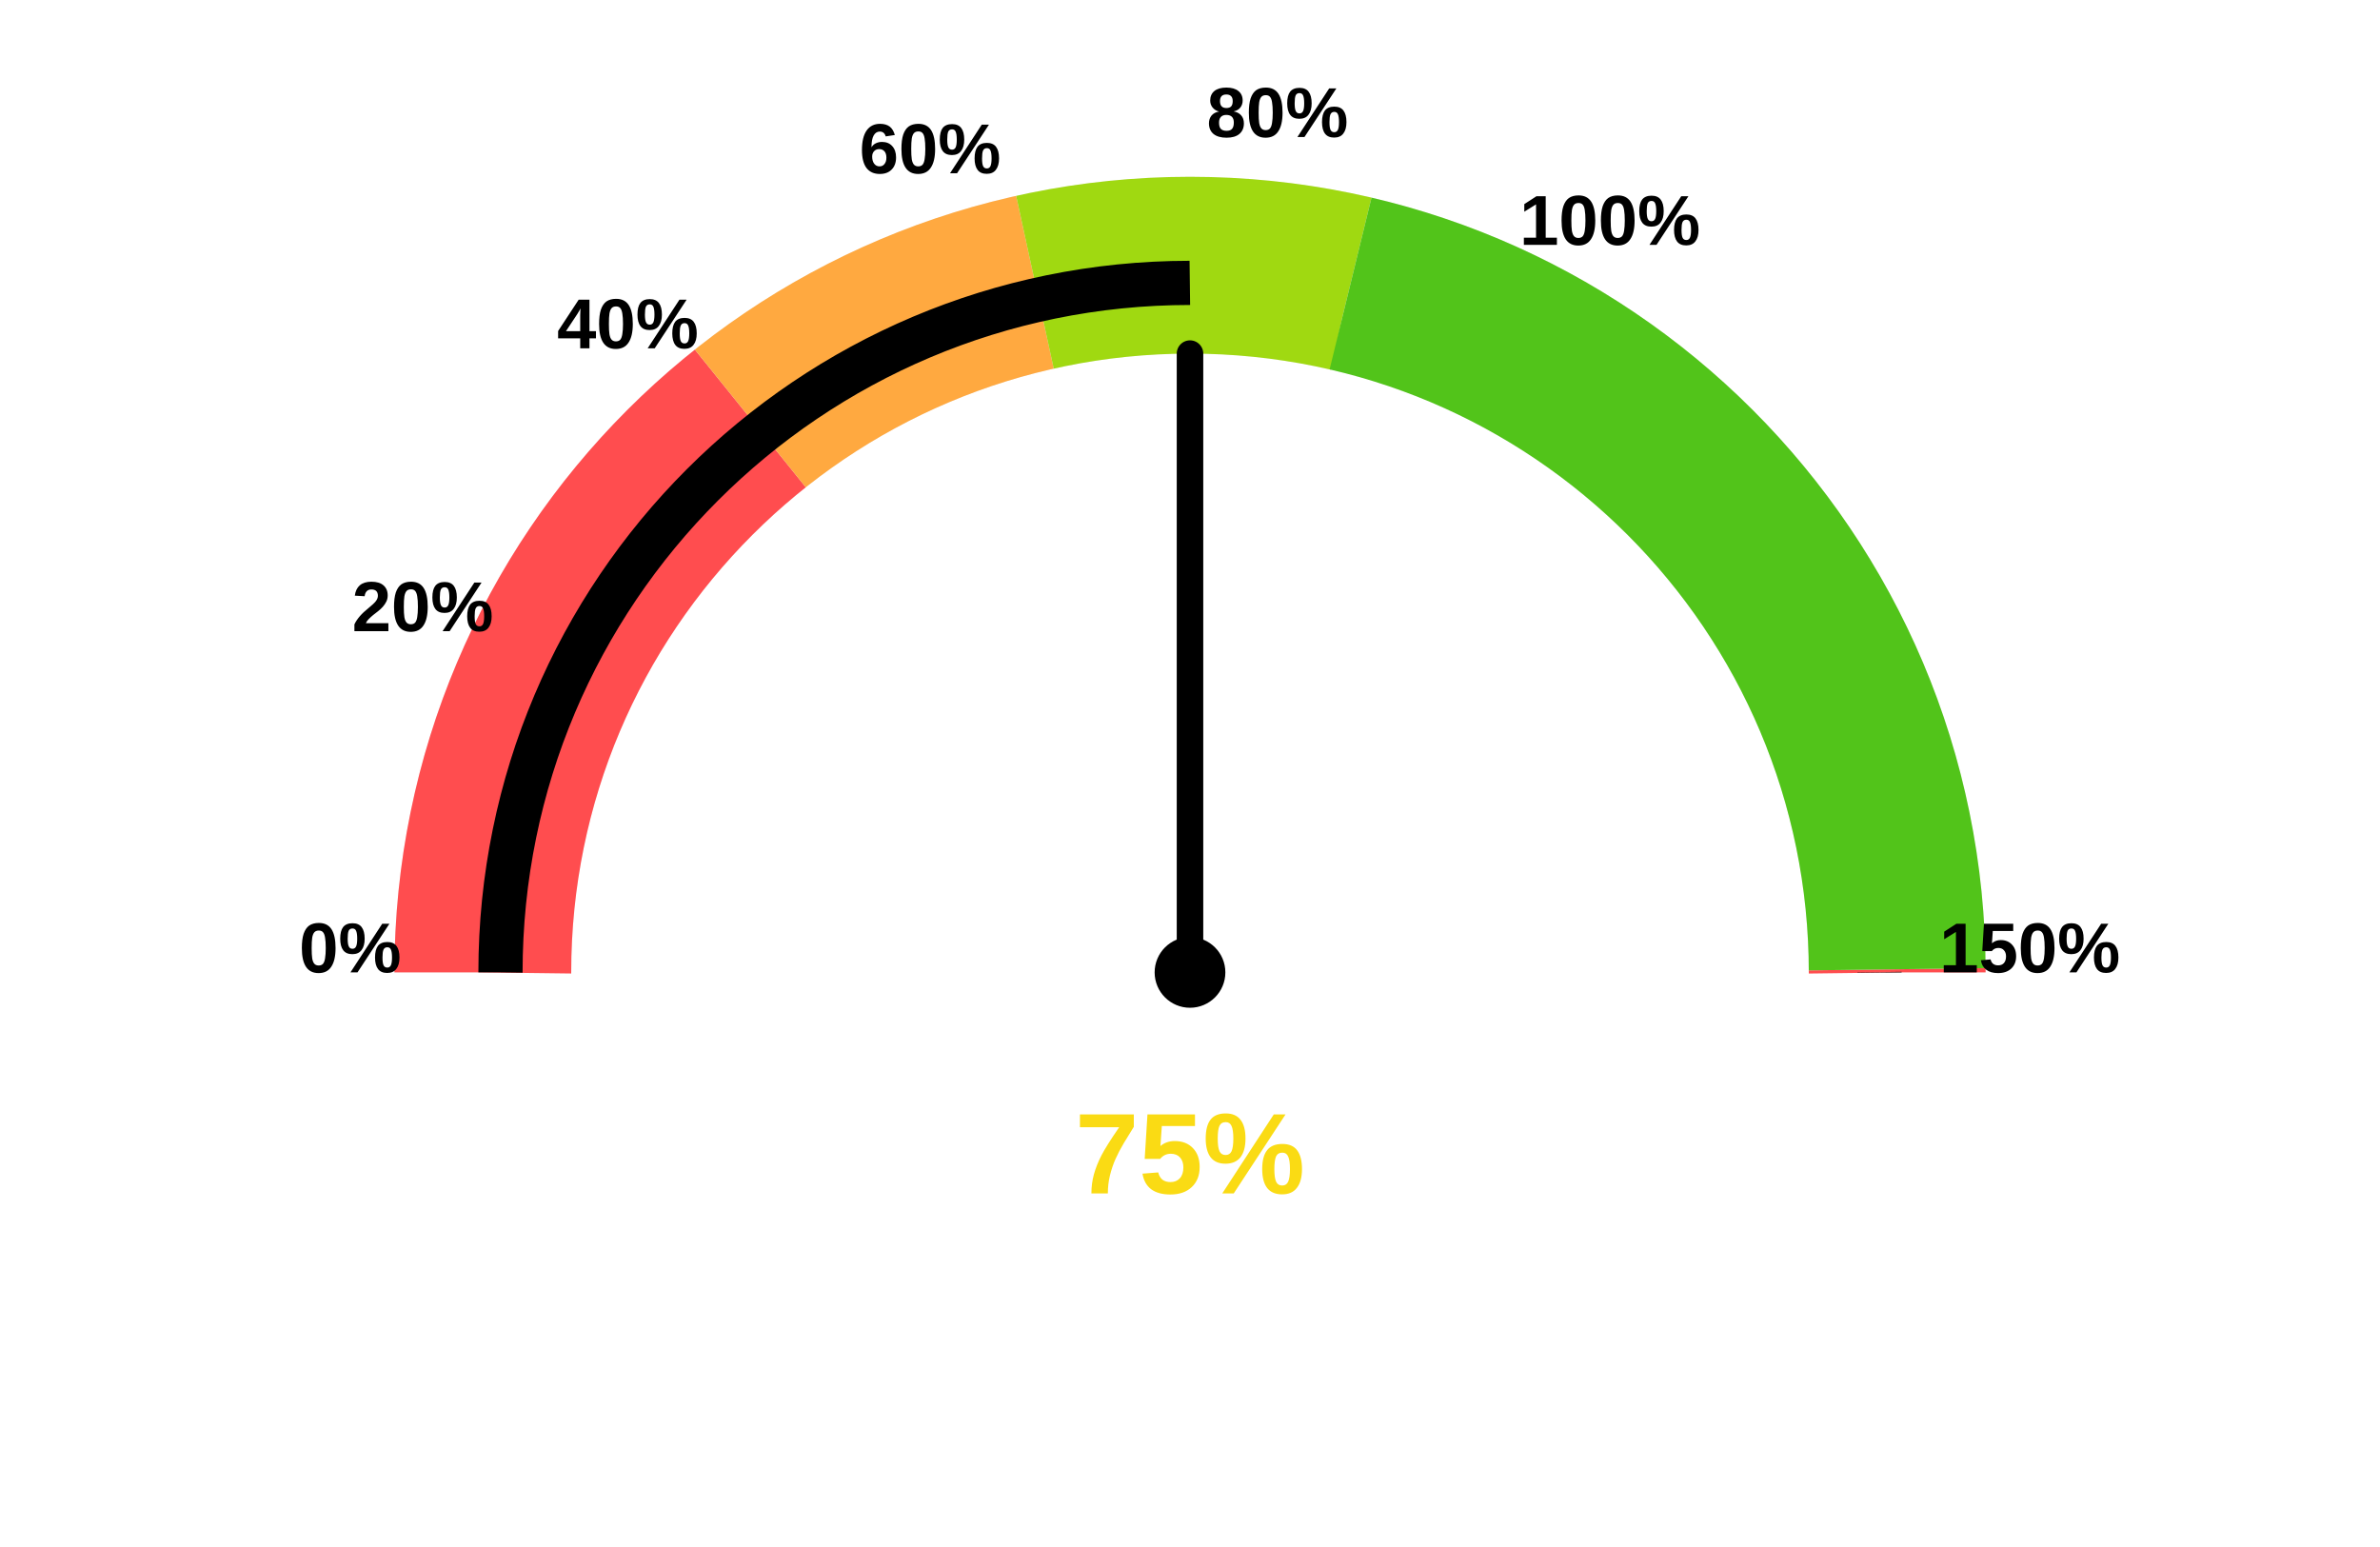
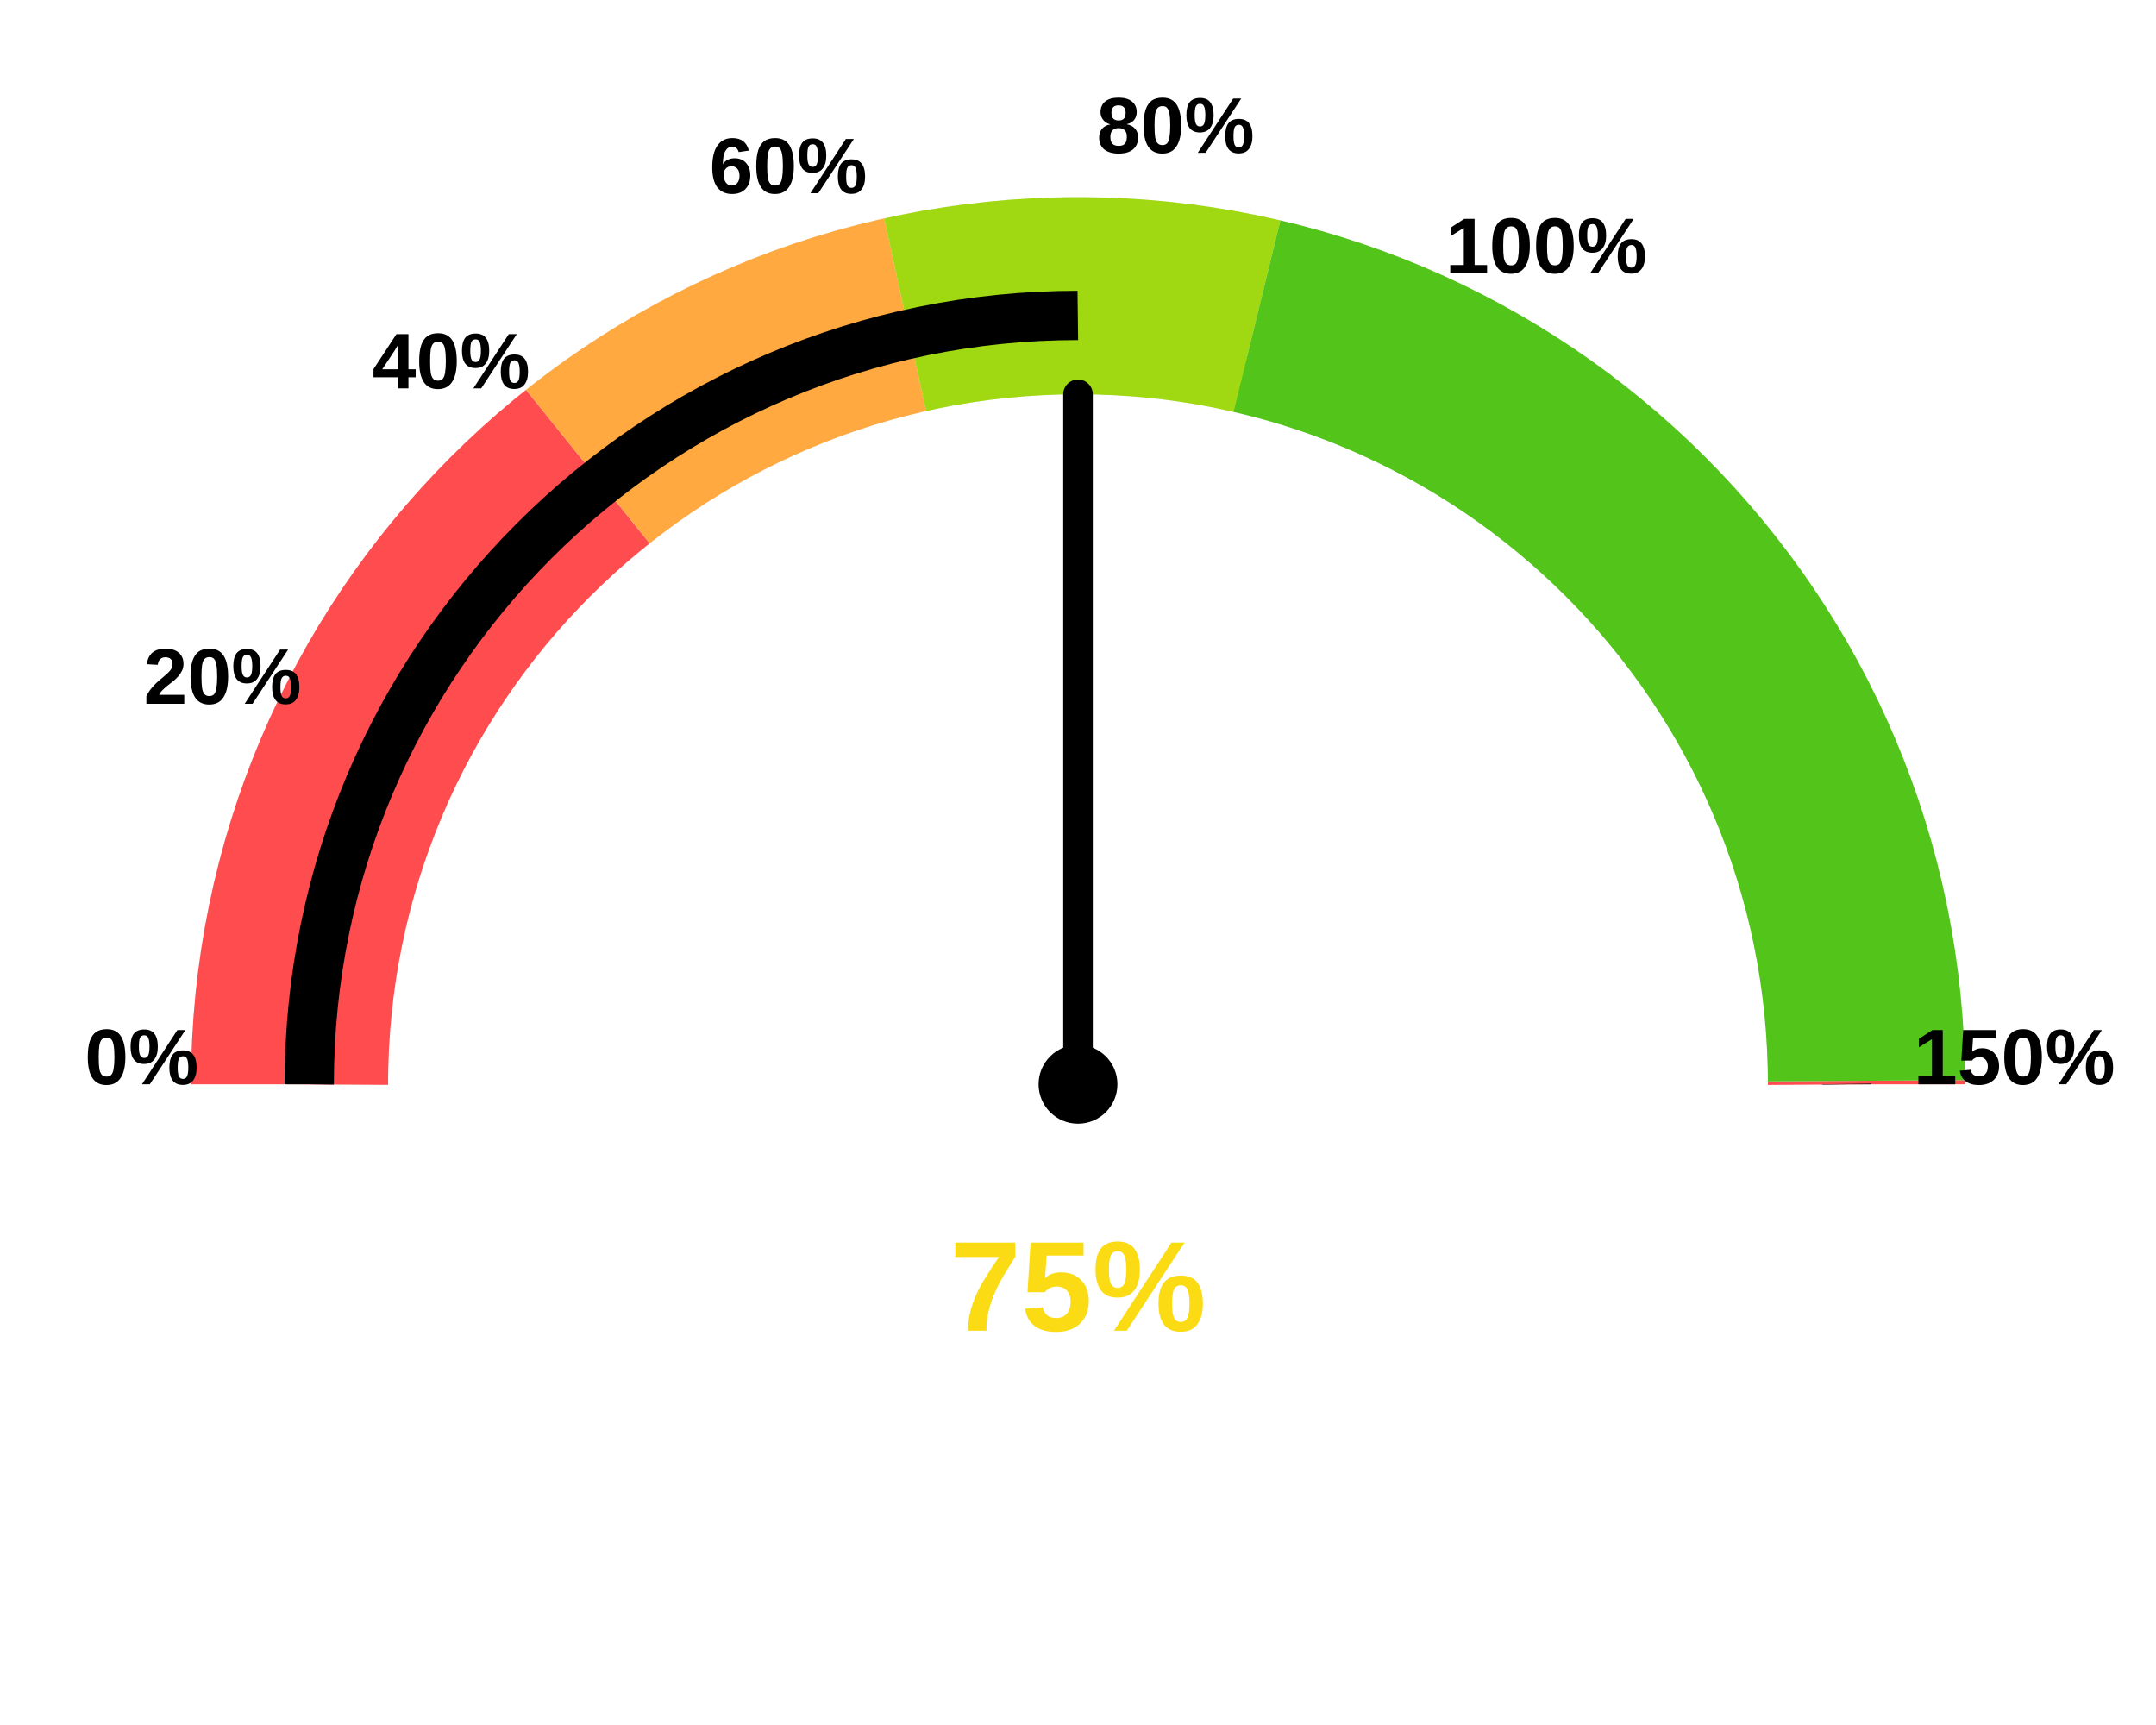
- <svg xmlns="http://www.w3.org/2000/svg" viewBox="0 0 200 175" width="500" height="325">
+ <svg xmlns="http://www.w3.org/2000/svg" viewBox="0 0 200 175" width="1000" height="800">
  <path d="M20,110 A80,80 0 0,1 180,110" stroke="#eeeeee" stroke-width="20" fill="none" />
  <path d="M20,110 A80,80 0 0,1 180,110" stroke="#ff4d4f" stroke-width="20" fill="none" stroke-dasharray="72,179" stroke-dashoffset="0" />
  <path d="M20,110 A80,80 0 0,1 180,110" stroke="#ffa940" stroke-width="20" fill="none" stroke-dasharray="36,215" stroke-dashoffset="-72" />
  <path d="M20,110 A80,80 0 0,1 180,110" stroke="#a0d911" stroke-width="20" fill="none" stroke-dasharray="36,215" stroke-dashoffset="-108" />
  <path d="M20,110 A80,80 0 0,1 180,110" stroke="#52c41a" stroke-width="20" fill="none" stroke-dasharray="107,144" stroke-dashoffset="-144" />
  <path d="M22,110 A78,78 0 0,1 178,110" stroke="black" stroke-width="5" fill="none" stroke-dasharray="122.52,122.52" />
  <line x1="100" y1="110" x2="30" y2="110" stroke="black" stroke-width="3" stroke-linecap="round" transform="rotate(90 100 110)" />
  <circle cx="100" cy="110" r="4" fill="black" />
  <text x="5" y="110" font-size="8" font-family="Arial" font-weight="bold" text-anchor="middle">0%</text>
  <text x="13.2" y="71.4" font-size="8" font-family="Arial" font-weight="bold" text-anchor="middle">20%</text>
  <text x="36.4" y="39.4" font-size="8" font-family="Arial" font-weight="bold" text-anchor="middle">40%</text>
  <text x="70.6" y="19.6" font-size="8" font-family="Arial" font-weight="bold" text-anchor="middle">60%</text>
  <text x="109.9" y="15.5" font-size="8" font-family="Arial" font-weight="bold" text-anchor="middle">80%</text>
  <text x="147.5" y="27.7" font-size="8" font-family="Arial" font-weight="bold" text-anchor="middle">100%</text>
  <text x="195" y="110" font-size="8" font-family="Arial" font-weight="bold" text-anchor="middle">150%</text>
  <text x="147.5" y="192.3" font-size="8" font-family="Arial" font-weight="bold" text-anchor="middle">200%</text>
  <text x="100" y="135" font-size="13" font-family="Arial" font-weight="bold" text-anchor="middle" fill="#fadb14">75%</text>
</svg>
